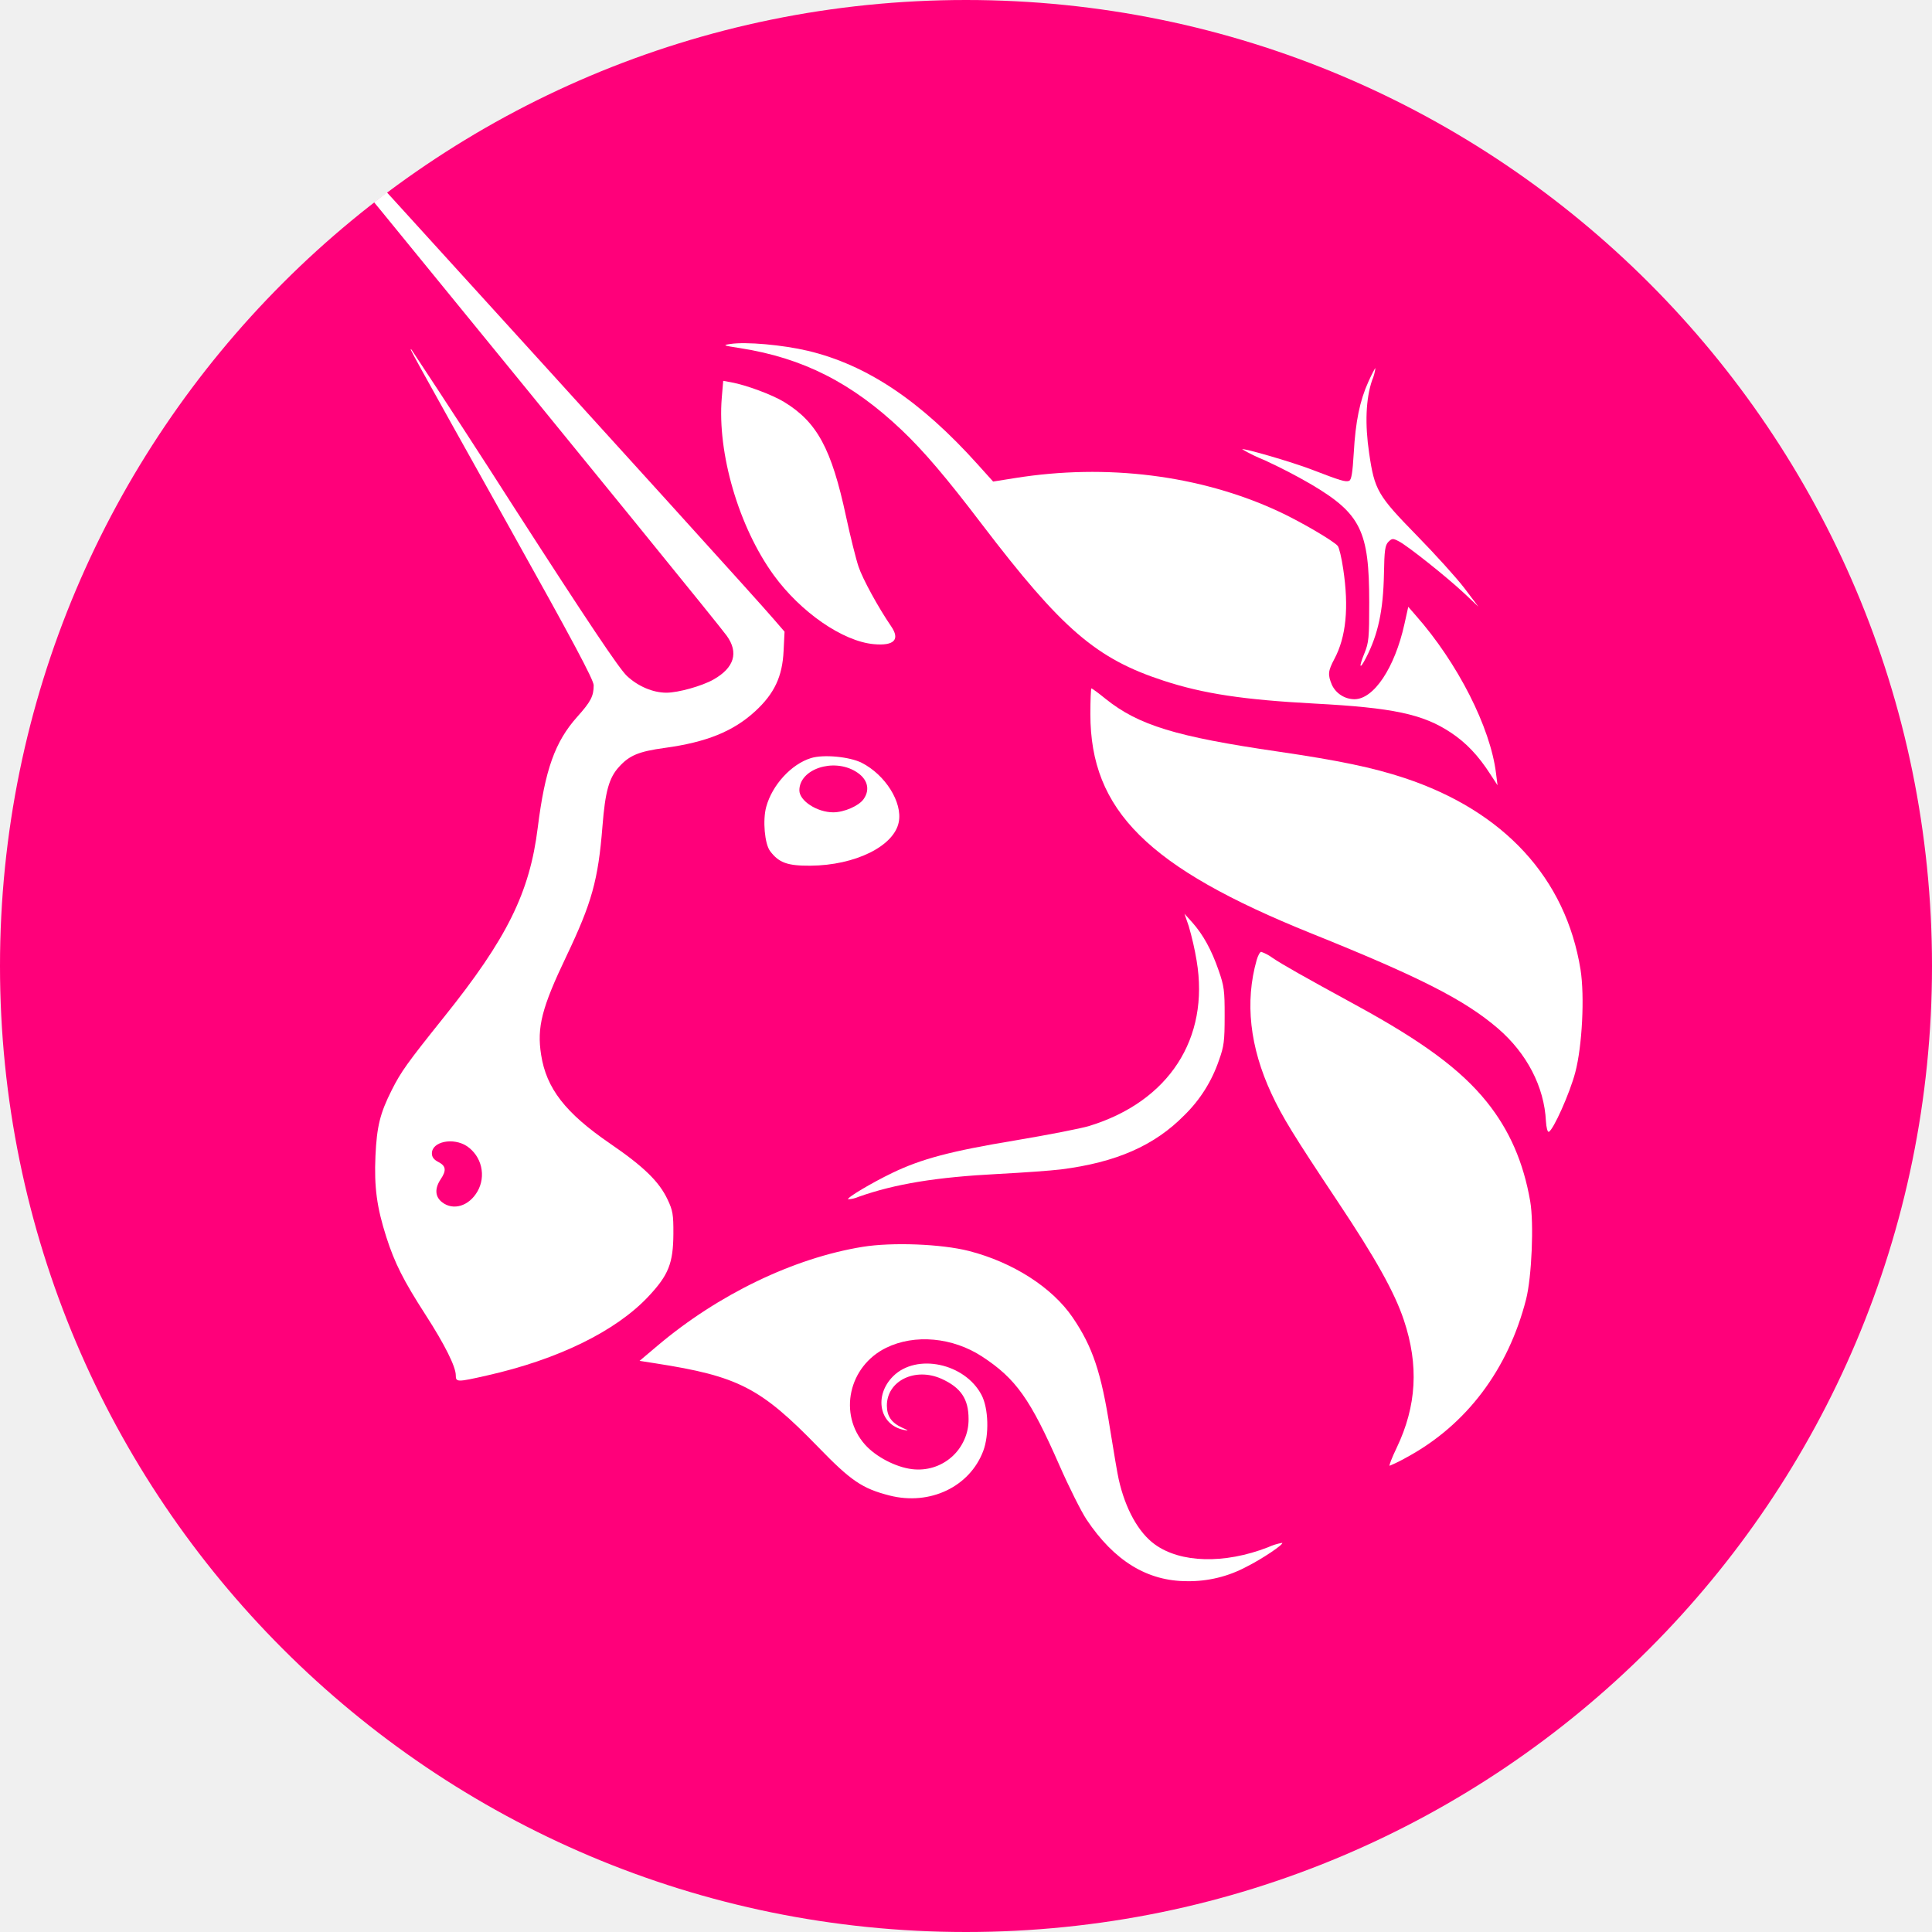
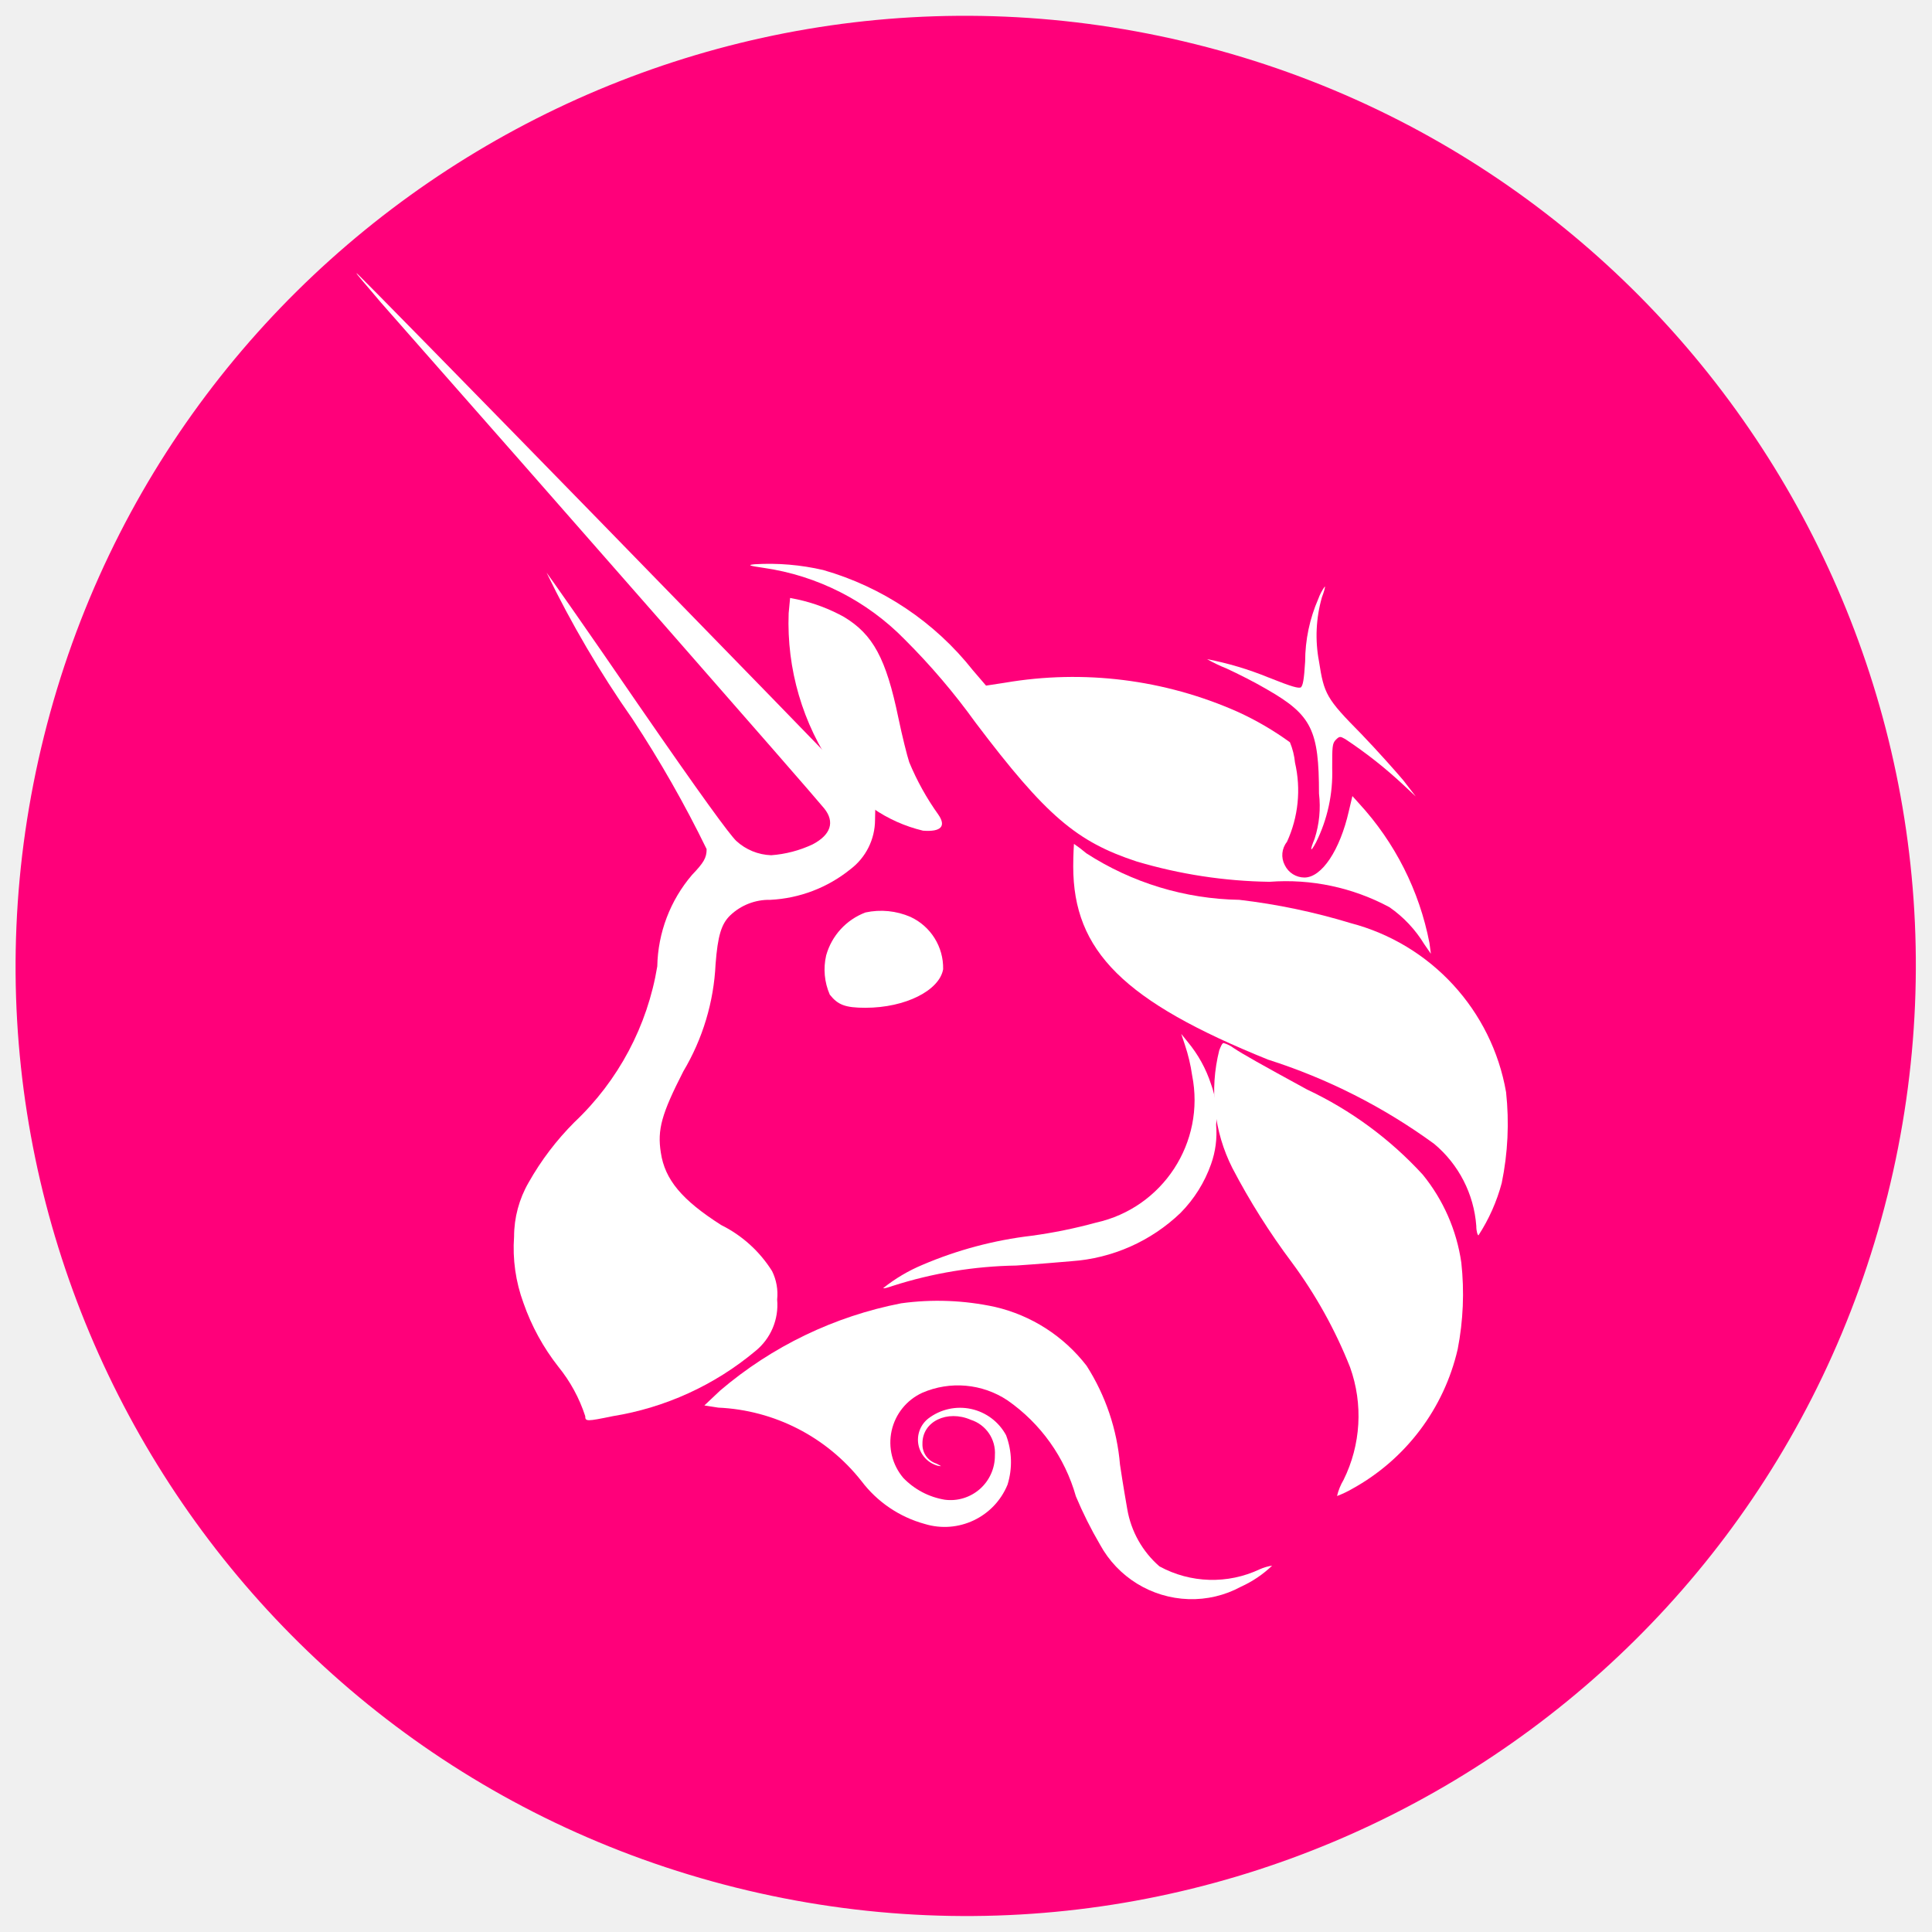
- <svg xmlns="http://www.w3.org/2000/svg" width="24" height="24" viewBox="0 0 24 24" fill="none">
-   <g clip-path="url(#clip0_1218_24193)">
-     <path d="M12 24C18.627 24 24 18.627 24 12C24 5.373 18.627 0 12 0C5.373 0 0 5.373 0 12C0 18.627 5.373 24 12 24Z" fill="#FF007A" />
-     <path d="M9.196 4.325C8.982 4.292 8.973 4.288 9.073 4.273C9.266 4.243 9.722 4.284 10.036 4.358C10.769 4.533 11.436 4.979 12.148 5.772L12.337 5.982L12.607 5.939C13.747 5.756 14.908 5.902 15.877 6.35C16.144 6.473 16.565 6.718 16.618 6.782C16.635 6.801 16.666 6.931 16.686 7.069C16.758 7.547 16.722 7.913 16.576 8.186C16.497 8.335 16.492 8.381 16.546 8.509C16.571 8.561 16.61 8.606 16.66 8.637C16.709 8.669 16.766 8.685 16.825 8.686C17.066 8.686 17.326 8.296 17.446 7.754L17.494 7.538L17.588 7.646C18.107 8.234 18.514 9.035 18.584 9.605L18.603 9.755L18.515 9.62C18.365 9.387 18.215 9.228 18.022 9.1C17.674 8.87 17.305 8.792 16.33 8.74C15.45 8.693 14.951 8.618 14.458 8.457C13.617 8.183 13.193 7.818 12.194 6.508C11.751 5.926 11.476 5.604 11.204 5.345C10.584 4.756 9.975 4.447 9.196 4.325Z" fill="white" />
-     <path d="M16.817 5.625C16.839 5.235 16.892 4.978 16.998 4.743C17.04 4.65 17.08 4.573 17.086 4.573C17.079 4.626 17.065 4.678 17.044 4.726C16.967 4.954 16.954 5.266 17.008 5.629C17.075 6.089 17.114 6.155 17.6 6.652C17.829 6.886 18.095 7.18 18.191 7.306L18.365 7.536L18.191 7.372C17.977 7.171 17.485 6.779 17.376 6.724C17.303 6.686 17.292 6.687 17.247 6.731C17.206 6.773 17.197 6.835 17.192 7.128C17.183 7.584 17.12 7.878 16.97 8.17C16.889 8.328 16.876 8.295 16.949 8.116C17.004 7.982 17.009 7.924 17.009 7.482C17.009 6.594 16.904 6.381 16.285 6.015C16.099 5.907 15.907 5.808 15.712 5.718C15.615 5.679 15.521 5.634 15.431 5.581C15.448 5.564 16.052 5.74 16.294 5.833C16.655 5.972 16.715 5.99 16.759 5.973C16.788 5.962 16.802 5.876 16.817 5.625ZM9.611 7.144C9.177 6.546 8.909 5.629 8.966 4.943L8.984 4.731L9.083 4.749C9.269 4.783 9.59 4.902 9.74 4.993C10.15 5.243 10.329 5.572 10.51 6.417C10.563 6.664 10.633 6.944 10.665 7.039C10.716 7.192 10.911 7.548 11.07 7.78C11.184 7.946 11.107 8.025 10.855 8.002C10.47 7.967 9.948 7.607 9.611 7.144ZM16.29 11.595C14.26 10.777 13.545 10.068 13.545 8.871C13.545 8.695 13.551 8.551 13.558 8.551C13.565 8.551 13.644 8.608 13.732 8.68C14.144 9.01 14.605 9.151 15.881 9.337C16.632 9.447 17.055 9.535 17.445 9.664C18.684 10.075 19.451 10.909 19.634 12.045C19.686 12.375 19.655 12.994 19.569 13.32C19.502 13.578 19.294 14.042 19.239 14.06C19.224 14.065 19.209 14.007 19.204 13.927C19.183 13.501 18.968 13.085 18.606 12.774C18.194 12.421 17.642 12.139 16.29 11.595ZM14.865 11.934C14.841 11.789 14.808 11.646 14.767 11.505L14.714 11.351L14.811 11.459C14.944 11.608 15.05 11.799 15.138 12.054C15.206 12.248 15.214 12.306 15.213 12.622C15.213 12.932 15.205 12.997 15.142 13.172C15.054 13.43 14.908 13.663 14.713 13.853C14.342 14.231 13.866 14.44 13.178 14.527C13.057 14.542 12.71 14.567 12.403 14.583C11.63 14.623 11.123 14.706 10.666 14.867C10.625 14.885 10.58 14.896 10.535 14.898C10.517 14.879 10.828 14.694 11.085 14.57C11.447 14.396 11.807 14.3 12.615 14.166C13.014 14.099 13.427 14.019 13.531 13.987C14.519 13.684 15.028 12.902 14.865 11.934Z" fill="white" />
-     <path d="M15.795 13.587C15.525 13.007 15.463 12.447 15.611 11.925C15.627 11.87 15.652 11.824 15.667 11.824C15.718 11.842 15.766 11.868 15.809 11.9C15.934 11.984 16.183 12.125 16.846 12.487C17.675 12.939 18.148 13.289 18.469 13.688C18.751 14.039 18.925 14.438 19.009 14.924C19.056 15.199 19.028 15.861 18.958 16.139C18.735 17.013 18.217 17.7 17.479 18.101C17.409 18.141 17.337 18.177 17.263 18.208C17.252 18.208 17.291 18.108 17.35 17.985C17.598 17.466 17.627 16.96 17.439 16.398C17.324 16.054 17.089 15.633 16.616 14.924C16.066 14.098 15.931 13.878 15.795 13.587ZM8.17 16.715C8.923 16.079 9.86 15.628 10.714 15.489C11.082 15.429 11.695 15.453 12.036 15.54C12.582 15.68 13.071 15.993 13.325 16.366C13.573 16.73 13.68 17.048 13.79 17.755C13.835 18.034 13.882 18.314 13.897 18.377C13.979 18.743 14.142 19.037 14.343 19.183C14.662 19.417 15.211 19.431 15.751 19.221C15.808 19.195 15.867 19.176 15.928 19.166C15.948 19.185 15.676 19.367 15.484 19.463C15.258 19.584 15.004 19.646 14.747 19.642C14.252 19.642 13.841 19.39 13.498 18.877C13.431 18.776 13.279 18.473 13.161 18.204C12.799 17.379 12.621 17.127 12.201 16.852C11.834 16.612 11.362 16.569 11.008 16.743C10.541 16.972 10.411 17.568 10.745 17.945C10.878 18.095 11.125 18.225 11.328 18.25C11.416 18.261 11.506 18.254 11.591 18.228C11.677 18.202 11.755 18.158 11.822 18.099C11.889 18.04 11.942 17.967 11.978 17.886C12.015 17.805 12.033 17.716 12.032 17.627C12.032 17.378 11.936 17.237 11.696 17.128C11.368 16.981 11.016 17.153 11.017 17.462C11.018 17.593 11.075 17.675 11.207 17.735C11.292 17.773 11.293 17.776 11.224 17.762C10.924 17.699 10.853 17.337 11.095 17.096C11.386 16.807 11.986 16.934 12.193 17.329C12.28 17.494 12.289 17.825 12.214 18.025C12.045 18.471 11.551 18.705 11.051 18.578C10.711 18.491 10.572 18.397 10.162 17.974C9.448 17.239 9.172 17.096 8.143 16.936L7.945 16.905L8.17 16.715H8.17Z" fill="white" />
-     <path fill-rule="evenodd" clip-rule="evenodd" d="M4.647 2.513L4.719 2.6C7.5 6.005 8.937 7.772 9.028 7.898C9.178 8.107 9.122 8.294 8.864 8.441C8.721 8.522 8.425 8.605 8.278 8.605C8.111 8.605 7.923 8.525 7.786 8.395C7.689 8.303 7.298 7.719 6.396 6.319C5.973 5.657 5.545 4.999 5.112 4.344C5.075 4.31 5.076 4.31 6.325 6.546C7.11 7.95 7.375 8.446 7.375 8.513C7.375 8.648 7.338 8.718 7.171 8.904C6.894 9.214 6.77 9.562 6.68 10.282C6.58 11.089 6.298 11.659 5.515 12.635C5.057 13.207 4.982 13.312 4.866 13.542C4.72 13.832 4.681 13.994 4.664 14.36C4.647 14.747 4.681 14.998 4.799 15.367C4.903 15.691 5.011 15.906 5.287 16.334C5.525 16.703 5.662 16.978 5.662 17.085C5.662 17.171 5.679 17.171 6.049 17.087C6.933 16.888 7.651 16.536 8.055 16.105C8.305 15.839 8.363 15.692 8.365 15.327C8.366 15.088 8.358 15.038 8.293 14.901C8.188 14.678 7.997 14.492 7.576 14.204C7.023 13.825 6.787 13.521 6.722 13.103C6.668 12.761 6.73 12.518 7.036 11.878C7.352 11.215 7.431 10.933 7.484 10.264C7.518 9.833 7.565 9.662 7.69 9.526C7.819 9.383 7.936 9.335 8.256 9.291C8.778 9.22 9.11 9.085 9.383 8.834C9.62 8.615 9.719 8.404 9.734 8.087L9.746 7.847L9.613 7.693C9.423 7.471 7.847 5.732 4.885 2.476L4.806 2.39L4.647 2.513V2.513ZM5.932 14.799C5.985 14.706 6 14.598 5.976 14.494C5.952 14.39 5.89 14.3 5.802 14.239C5.631 14.126 5.365 14.18 5.365 14.328C5.365 14.373 5.389 14.406 5.446 14.435C5.541 14.484 5.548 14.54 5.473 14.651C5.398 14.765 5.404 14.866 5.491 14.934C5.63 15.043 5.827 14.983 5.932 14.799ZM10.075 9.417C9.83 9.492 9.592 9.752 9.518 10.024C9.473 10.19 9.499 10.482 9.566 10.572C9.675 10.717 9.781 10.756 10.066 10.754C10.624 10.75 11.108 10.511 11.165 10.211C11.212 9.966 10.998 9.626 10.705 9.476C10.553 9.4 10.232 9.369 10.075 9.417ZM10.728 9.927C10.814 9.805 10.776 9.672 10.63 9.584C10.351 9.413 9.93 9.554 9.93 9.818C9.93 9.948 10.15 10.091 10.351 10.091C10.486 10.091 10.669 10.011 10.728 9.927Z" fill="white" />
+ <svg xmlns="http://www.w3.org/2000/svg" height="24" viewBox="0 0 24 24" width="24">
+   <path d="m0 0h24v24h-24z" fill="none" />
+   <path d="m23.246 14.657a11.8 11.8 0 1 1 -8.593-14.303 11.8 11.8 0 0 1 8.594 14.3z" fill="#ff007a" transform="translate(.2 .196)" />
+   <g fill="#fff">
+     <path d="m64.349 43.553c-.19-.027-.2-.036-.108-.045a2.979 2.979 0 0 1 .849.072 3.65 3.65 0 0 1 1.86 1.246l.163.19.235-.036a5.035 5.035 0 0 1 2.89.361 3.743 3.743 0 0 1 .65.379.872.872 0 0 1 .063.253 1.531 1.531 0 0 1 -.1.984.264.264 0 0 0 -.027.289.272.272 0 0 0 .244.154c.217 0 .442-.343.551-.822l.045-.19.081.09a3.556 3.556 0 0 1 .876 1.734l.018.135-.081-.117a1.525 1.525 0 0 0 -.433-.461 2.712 2.712 0 0 0 -1.49-.316 6.1 6.1 0 0 1 -1.653-.253c-.74-.244-1.12-.56-2-1.725a8.3 8.3 0 0 0 -.876-1.029 3.063 3.063 0 0 0 -1.757-.893z" transform="translate(-54.864 -36.499)" />
+     <path d="m128.214 47.43a1.953 1.953 0 0 1 .163-.777.622.622 0 0 1 .081-.154c.009 0-.009.063-.036.135a1.725 1.725 0 0 0 -.036.795c.063.406.09.461.524.9.2.208.433.47.524.578l.154.2-.154-.144a5.5 5.5 0 0 0 -.722-.569c-.063-.036-.072-.036-.117.009s-.045.09-.045.352a1.935 1.935 0 0 1 -.2.921c-.072.135-.081.108-.018-.045a1.316 1.316 0 0 0 .054-.56c0-.786-.09-.975-.641-1.291-.135-.081-.37-.2-.506-.262a2 2 0 0 1 -.244-.117 4.034 4.034 0 0 1 .759.226c.316.126.37.135.406.126.027-.025.04-.097.054-.323z" transform="translate(-112.001 -39.213)" />
+     <path d="m64.293 50.231a3.191 3.191 0 0 1 -.569-1.942l.018-.19.09.018a2.119 2.119 0 0 1 .578.217c.361.217.524.515.677 1.255.045.217.108.47.135.551a3.26 3.26 0 0 0 .361.65c.1.144.036.217-.19.2a1.85 1.85 0 0 1 -1.1-.759z" transform="translate(-53.927 -40.671)" />
+     <path d="m111.02 88.182c-1.788-.722-2.42-1.346-2.42-2.4 0-.154.009-.28.009-.28a1.7 1.7 0 0 1 .154.117 3.61 3.61 0 0 0 1.9.578 7.866 7.866 0 0 1 1.382.289 2.638 2.638 0 0 1 1.932 2.1 3.652 3.652 0 0 1 -.054 1.129 2.264 2.264 0 0 1 -.289.65c-.009 0-.027-.045-.027-.117a1.469 1.469 0 0 0 -.524-1.02 7.216 7.216 0 0 0 -2.063-1.046z" transform="translate(-95.268 -75.019)" />
+     <path d="m82.73 113.315a2.139 2.139 0 0 0 -.09-.379l-.045-.135.081.1a1.59 1.59 0 0 1 .289.524 1.127 1.127 0 0 1 .063.506 1.152 1.152 0 0 1 -.063.488 1.634 1.634 0 0 1 -.379.605 2.173 2.173 0 0 1 -1.355.6c-.108.009-.415.036-.686.054a5.3 5.3 0 0 0 -1.535.253c-.054.018-.108.036-.117.027a2.046 2.046 0 0 1 .488-.289 4.915 4.915 0 0 1 1.355-.361 6.191 6.191 0 0 0 .8-.163 1.561 1.561 0 0 0 1.194-1.83z" transform="translate(-67.921 -99.957)" />
+     <path d="m128.194 118.953a2.108 2.108 0 0 1 -.163-1.463c.018-.045.036-.09.054-.09a.389.389 0 0 1 .126.063c.108.072.334.2.912.515a4.612 4.612 0 0 1 1.436 1.057 2.233 2.233 0 0 1 .479 1.093 3.582 3.582 0 0 1 -.045 1.075 2.662 2.662 0 0 1 -1.309 1.734 1.254 1.254 0 0 1 -.19.09.718.718 0 0 1 .081-.2 1.792 1.792 0 0 0 .081-1.4 5.751 5.751 0 0 0 -.722-1.3 8.58 8.58 0 0 1 -.74-1.174z" transform="translate(-112.885 -104.443)" />
+     <path d="m54.09 153.972a4.909 4.909 0 0 1 2.249-1.084 3.346 3.346 0 0 1 1.165.045 2.011 2.011 0 0 1 1.138.731 2.7 2.7 0 0 1 .415 1.228c.036.244.081.5.09.551a1.212 1.212 0 0 0 .4.713 1.374 1.374 0 0 0 1.246.036.607.607 0 0 1 .154-.045 1.384 1.384 0 0 1 -.388.262 1.278 1.278 0 0 1 -.65.154 1.3 1.3 0 0 1 -1.1-.677 5.076 5.076 0 0 1 -.3-.6 2.172 2.172 0 0 0 -.849-1.192 1.113 1.113 0 0 0 -1.06-.094.68.68 0 0 0 -.235 1.057.923.923 0 0 0 .515.271.551.551 0 0 0 .623-.551.432.432 0 0 0 -.3-.442c-.289-.126-.605.018-.6.3a.248.248 0 0 0 .172.244c.072.036.072.036.018.027a.335.335 0 0 1 -.117-.587.65.65 0 0 1 .966.208.946.946 0 0 1 .018.614.845.845 0 0 1 -1.029.488 1.473 1.473 0 0 1 -.786-.533 2.4 2.4 0 0 0 -1.779-.912l-.172-.027z" transform="translate(-45.144 -136.698)" />
+     <path d="m.3.362c2.1 2.382 5.346 6.085 5.509 6.287.135.168.081.328-.144.446a1.46 1.46 0 0 1 -.515.135.675.675 0 0 1 -.433-.177c-.081-.076-.433-.556-1.228-1.709-.605-.884-1.12-1.616-1.129-1.624a13.167 13.167 0 0 0 1.067 1.818 14.4 14.4 0 0 1 .921 1.616c0 .109-.036.168-.181.32a1.8 1.8 0 0 0 -.432 1.136 3.43 3.43 0 0 1 -1.029 1.936 3.466 3.466 0 0 0 -.569.749 1.348 1.348 0 0 0 -.181.673 1.973 1.973 0 0 0 .117.825 2.743 2.743 0 0 0 .433.791 1.906 1.906 0 0 1 .334.614c0 .067.018.067.343 0a3.675 3.675 0 0 0 1.77-.808.736.736 0 0 0 .271-.64.646.646 0 0 0 -.063-.354 1.569 1.569 0 0 0 -.632-.572c-.488-.311-.7-.564-.75-.9-.045-.286.009-.48.28-1.01a2.864 2.864 0 0 0 .4-1.33c.027-.354.072-.5.181-.606a.7.7 0 0 1 .5-.194 1.719 1.719 0 0 0 .993-.379.771.771 0 0 0 .307-.614l.004-.191-.117-.118c-.427-.455-6.304-6.482-6.327-6.482-.013 0 .131.16.3.362zm2.775 11.969a.334.334 0 0 0 -.117-.463c-.154-.093-.388-.051-.388.076a.087.087 0 0 0 .072.084c.081.042.09.084.027.177s-.063.177.018.236a.267.267 0 0 0 .388-.11z" transform="translate(4.43 3.394)" />
+     <path d="m69.5 93.678a.8.8 0 0 0 -.488.533.778.778 0 0 0 .045.488c.1.126.19.163.442.163.5 0 .921-.217.966-.479a.7.7 0 0 0 -.406-.65.918.918 0 0 0 -.559-.055zm.578.452a.2.2 0 0 0 -.09-.307c-.244-.154-.614-.027-.614.208 0 .117.19.244.37.244a.5.5 0 0 0 .336-.146z" transform="translate(-58.749 -82.343)" />
  </g>
-   <defs>
-     <clipPath id="clip0_1218_24193">
-       <rect width="24" height="24" fill="white" />
-     </clipPath>
-   </defs>
</svg>
